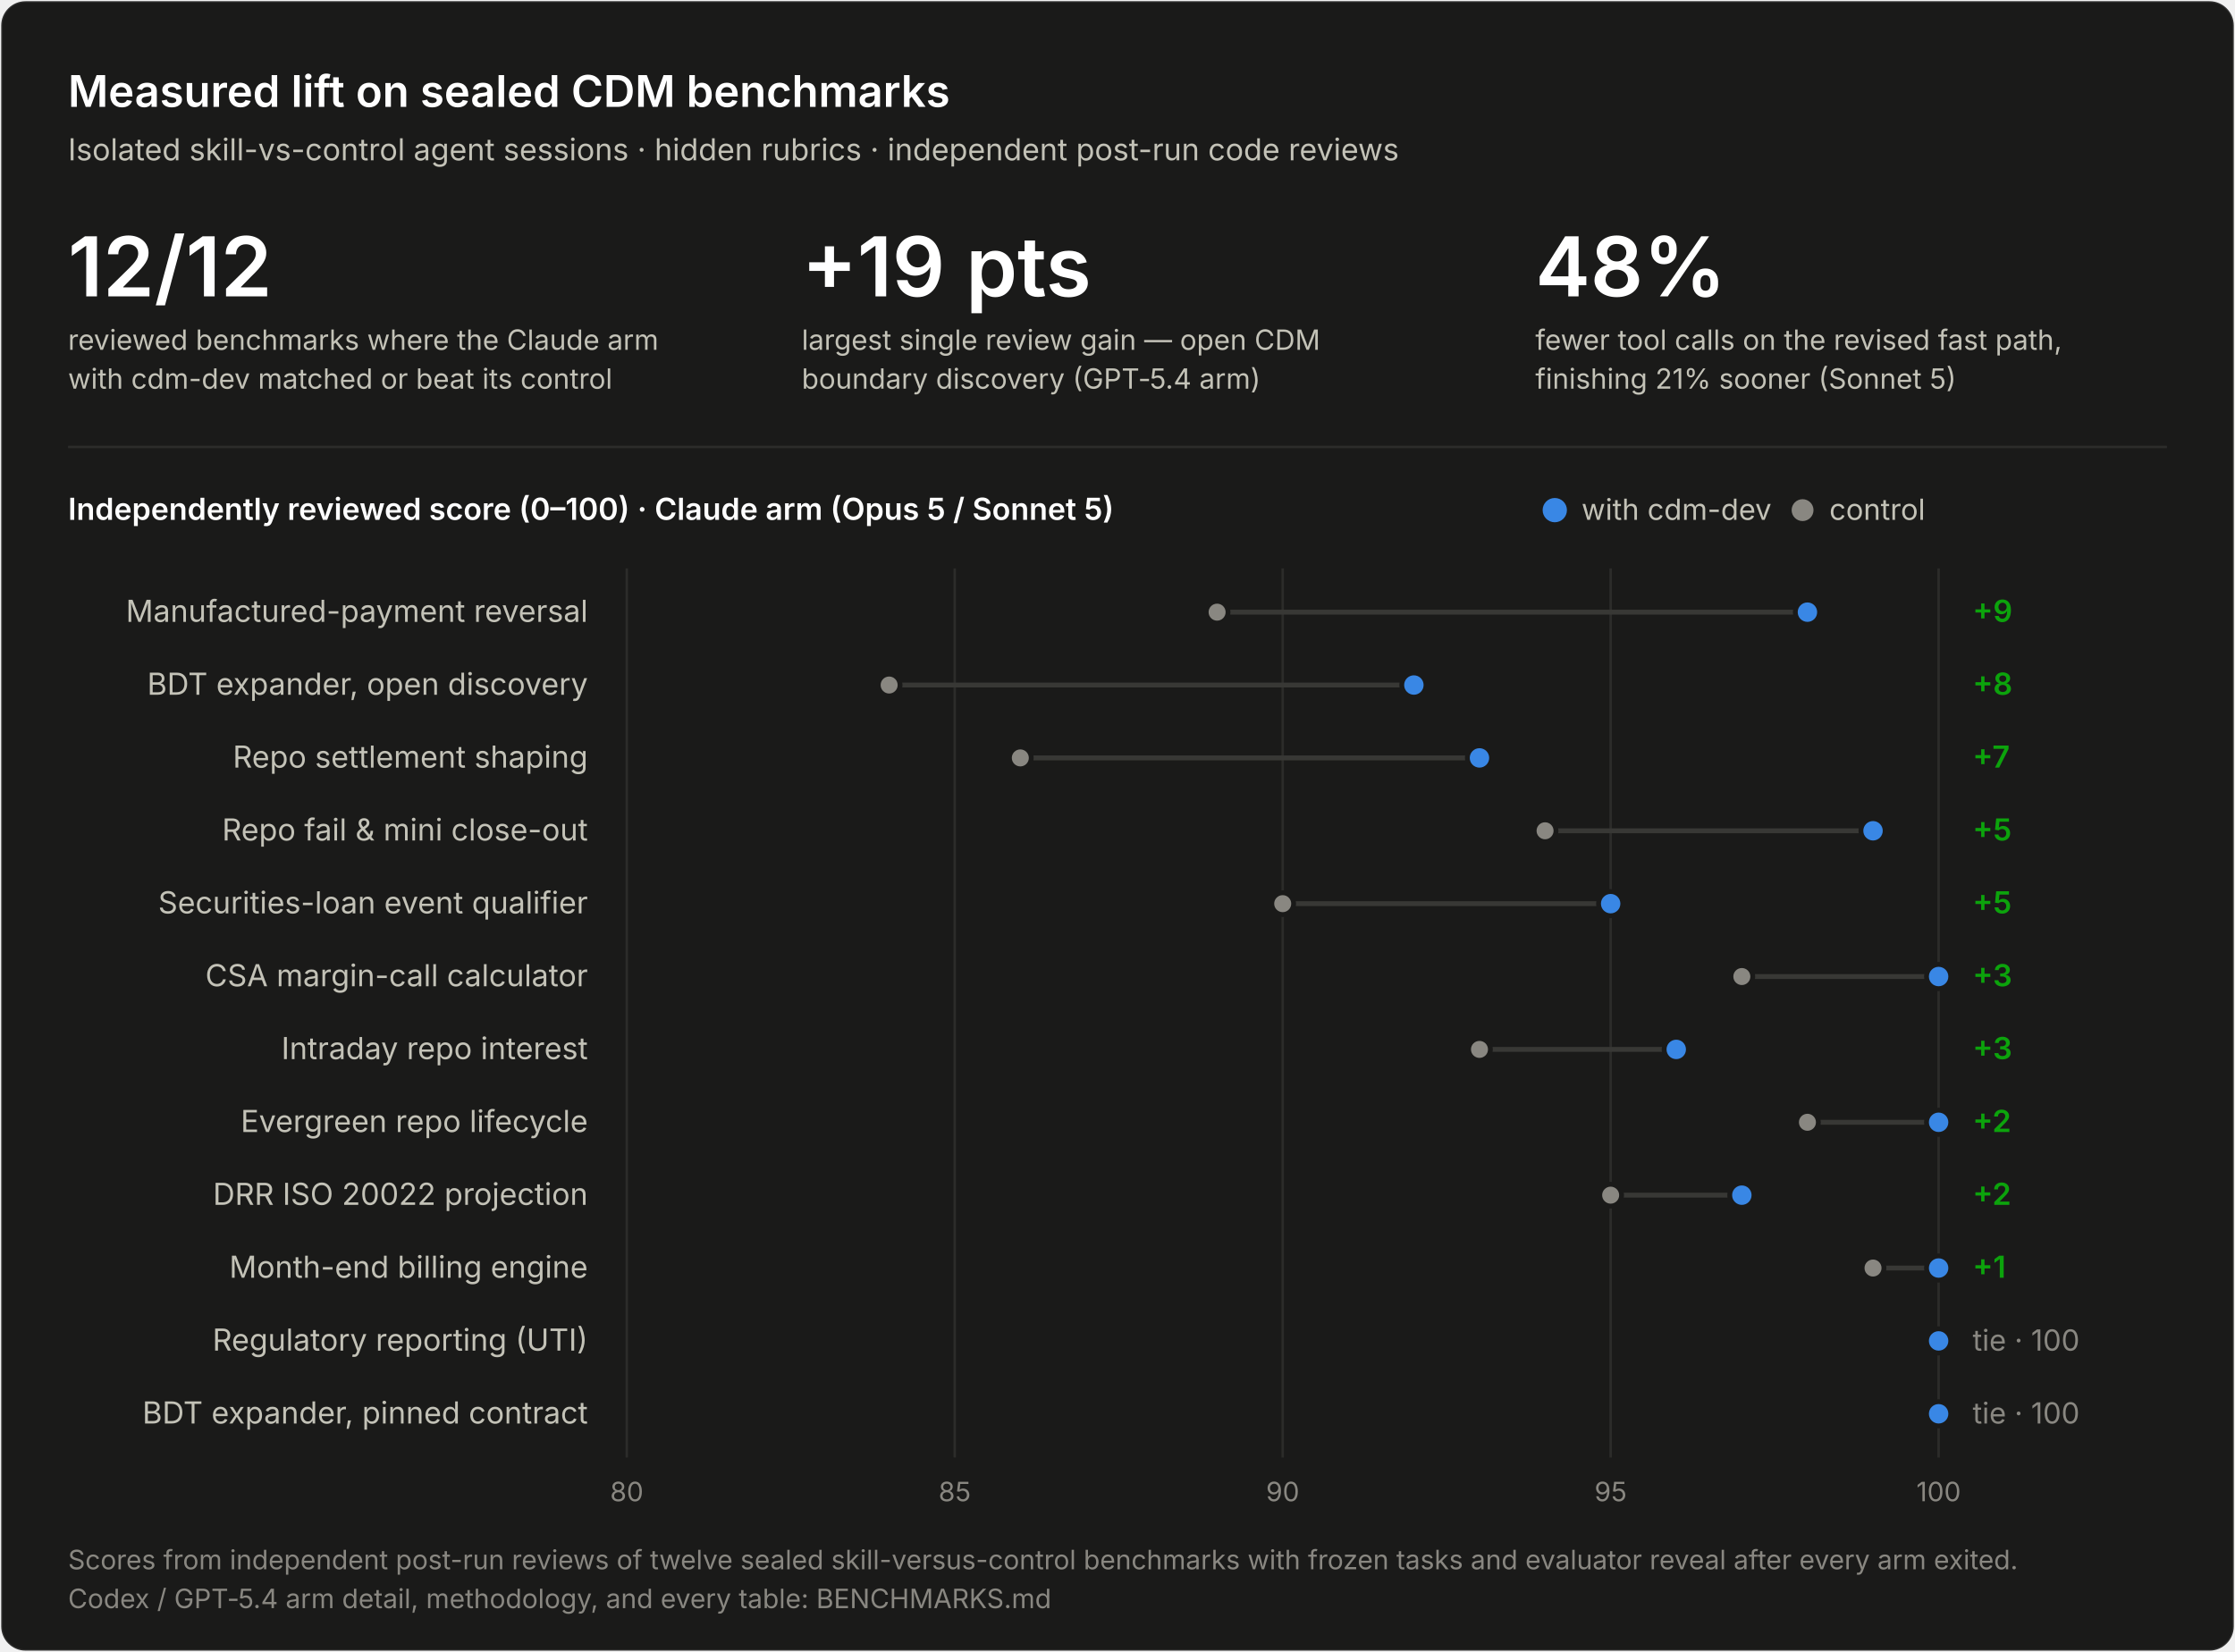
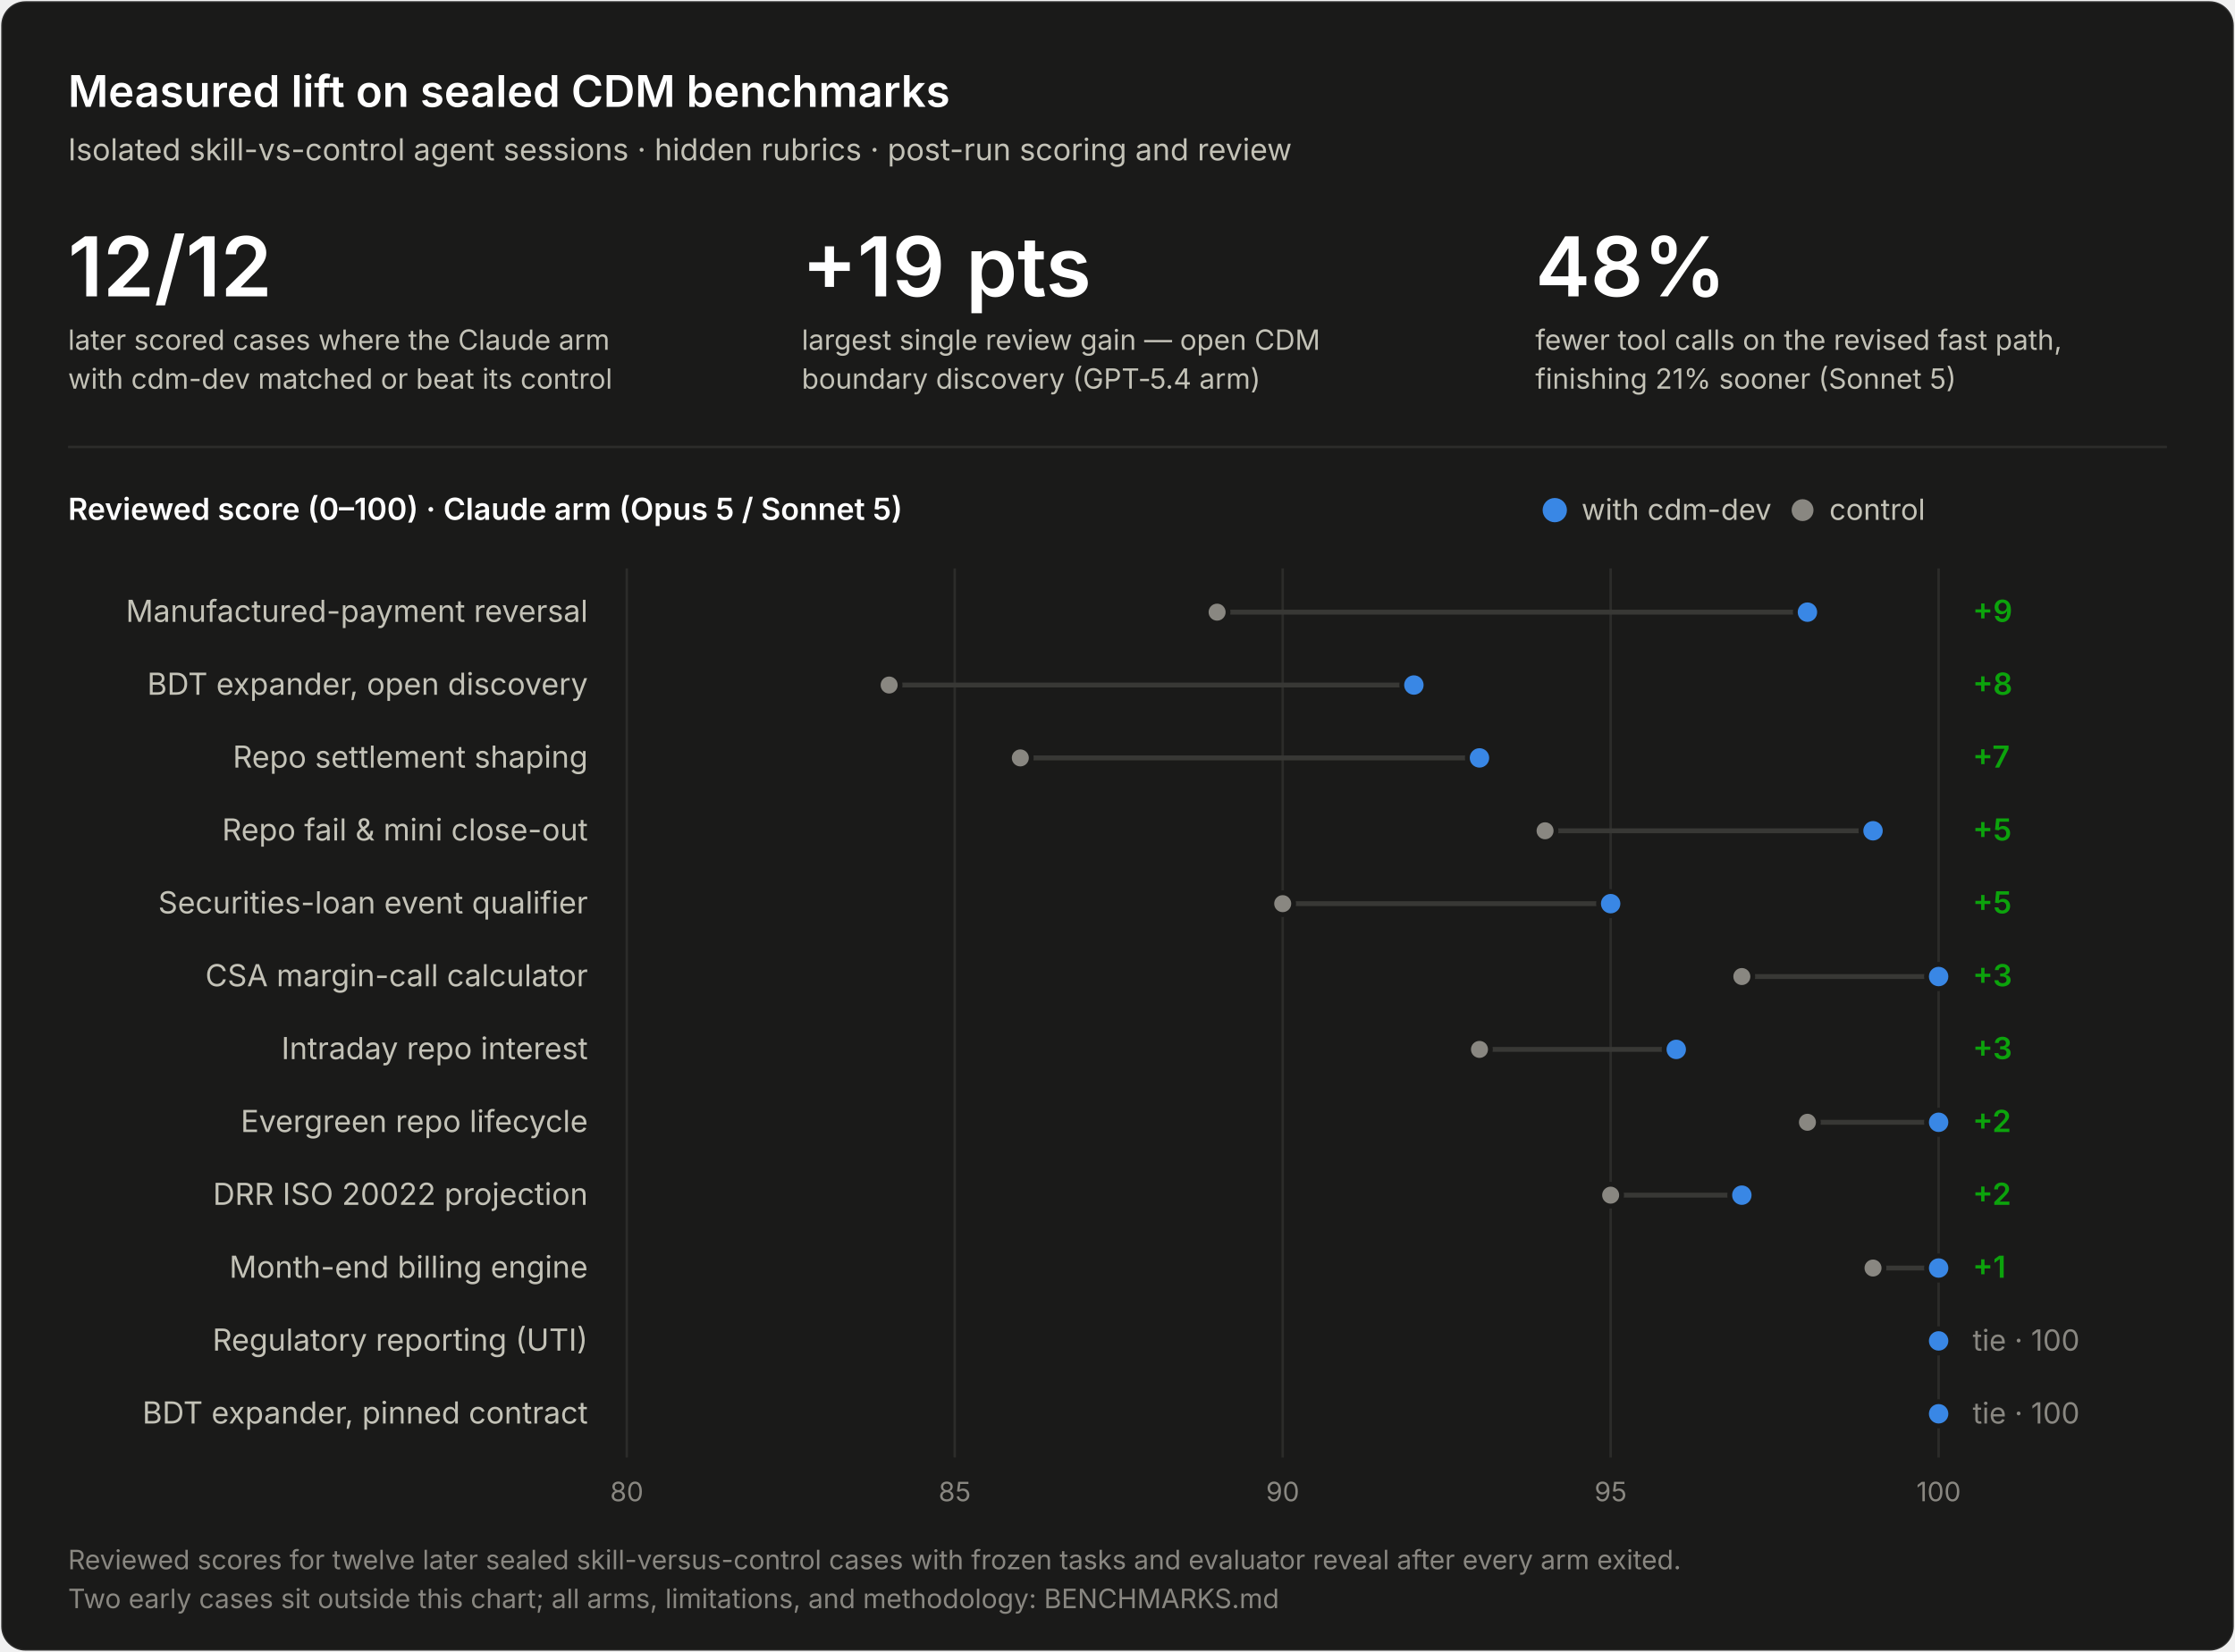
- <svg xmlns="http://www.w3.org/2000/svg" width="920" height="680" viewBox="0 0 920 680" role="img" aria-label="Independently reviewed scores for twelve sealed CDM benchmarks: the Claude arm using cdm-dev matched or beat its control in all twelve.">
+ <svg xmlns="http://www.w3.org/2000/svg" width="920" height="680" viewBox="0 0 920 680" role="img" aria-label="Reviewed scores for twelve later sealed CDM benchmarks: the Claude arm using cdm-dev matched or beat its control in all twelve.">
  <rect x="0.5" y="0.5" width="919" height="679" rx="10" fill="#1a1a19" stroke="rgba(255,255,255,0.10)" />
  <text x="28" y="44" font-family="system-ui, -apple-system, 'Segoe UI', sans-serif" font-size="18" font-weight="600" fill="#ffffff" text-anchor="start">Measured lift on sealed CDM benchmarks</text>
-   <text x="28" y="66" font-family="system-ui, -apple-system, 'Segoe UI', sans-serif" font-size="12.5" font-weight="400" fill="#c3c2b7" text-anchor="start">Isolated skill-vs-control agent sessions · hidden rubrics · independent post-run code reviews</text>
+   <text x="28" y="66" font-family="system-ui, -apple-system, 'Segoe UI', sans-serif" font-size="12.5" font-weight="400" fill="#c3c2b7" text-anchor="start">Isolated skill-vs-control agent sessions · hidden rubrics · post-run scoring and review</text>
  <text x="28" y="122" font-family="system-ui, -apple-system, 'Segoe UI', sans-serif" font-size="34" font-weight="600" fill="#ffffff" text-anchor="start">12/12</text>
-   <text x="28" y="144" font-family="system-ui, -apple-system, 'Segoe UI', sans-serif" font-size="11.5" font-weight="400" fill="#c3c2b7" text-anchor="start">reviewed benchmarks where the Claude arm</text>
+   <text x="28" y="144" font-family="system-ui, -apple-system, 'Segoe UI', sans-serif" font-size="11.5" font-weight="400" fill="#c3c2b7" text-anchor="start">later scored cases where the Claude arm</text>
  <text x="28" y="160" font-family="system-ui, -apple-system, 'Segoe UI', sans-serif" font-size="11.5" font-weight="400" fill="#c3c2b7" text-anchor="start">with cdm-dev matched or beat its control</text>
  <text x="330" y="122" font-family="system-ui, -apple-system, 'Segoe UI', sans-serif" font-size="34" font-weight="600" fill="#ffffff" text-anchor="start">+19 pts</text>
  <text x="330" y="144" font-family="system-ui, -apple-system, 'Segoe UI', sans-serif" font-size="11.5" font-weight="400" fill="#c3c2b7" text-anchor="start">largest single review gain — open CDM</text>
  <text x="330" y="160" font-family="system-ui, -apple-system, 'Segoe UI', sans-serif" font-size="11.5" font-weight="400" fill="#c3c2b7" text-anchor="start">boundary discovery (GPT‑5.4 arm)</text>
  <text x="632" y="122" font-family="system-ui, -apple-system, 'Segoe UI', sans-serif" font-size="34" font-weight="600" fill="#ffffff" text-anchor="start">48%</text>
  <text x="632" y="144" font-family="system-ui, -apple-system, 'Segoe UI', sans-serif" font-size="11.5" font-weight="400" fill="#c3c2b7" text-anchor="start">fewer tool calls on the revised fast path,</text>
  <text x="632" y="160" font-family="system-ui, -apple-system, 'Segoe UI', sans-serif" font-size="11.5" font-weight="400" fill="#c3c2b7" text-anchor="start">finishing 21% sooner (Sonnet 5)</text>
  <line x1="28" y1="184" x2="892" y2="184" stroke="#2c2c2a" stroke-width="1" />
-   <text x="28" y="214" font-family="system-ui, -apple-system, 'Segoe UI', sans-serif" font-size="12.5" font-weight="600" fill="#ffffff" text-anchor="start">Independently reviewed score (0–100) · Claude arm (Opus 5 / Sonnet 5)</text>
+   <text x="28" y="214" font-family="system-ui, -apple-system, 'Segoe UI', sans-serif" font-size="12.5" font-weight="600" fill="#ffffff" text-anchor="start">Reviewed score (0–100) · Claude arm (Opus 5 / Sonnet 5)</text>
  <circle cx="640" cy="210" r="5" fill="#3987e5" />
  <text x="651" y="214" font-family="system-ui, -apple-system, 'Segoe UI', sans-serif" font-size="12" font-weight="400" fill="#c3c2b7" text-anchor="start">with cdm-dev</text>
  <circle cx="742" cy="210" r="4.5" fill="#898781" />
  <text x="753" y="214" font-family="system-ui, -apple-system, 'Segoe UI', sans-serif" font-size="12" font-weight="400" fill="#c3c2b7" text-anchor="start">control</text>
  <line x1="258" y1="234" x2="258" y2="600" stroke="#2c2c2a" stroke-width="1" />
  <text x="258" y="618" font-family="system-ui, -apple-system, 'Segoe UI', sans-serif" font-size="11" font-weight="400" fill="#898781" text-anchor="middle" style="font-variant-numeric: tabular-nums">80</text>
  <line x1="393" y1="234" x2="393" y2="600" stroke="#2c2c2a" stroke-width="1" />
  <text x="393" y="618" font-family="system-ui, -apple-system, 'Segoe UI', sans-serif" font-size="11" font-weight="400" fill="#898781" text-anchor="middle" style="font-variant-numeric: tabular-nums">85</text>
  <line x1="528" y1="234" x2="528" y2="600" stroke="#2c2c2a" stroke-width="1" />
  <text x="528" y="618" font-family="system-ui, -apple-system, 'Segoe UI', sans-serif" font-size="11" font-weight="400" fill="#898781" text-anchor="middle" style="font-variant-numeric: tabular-nums">90</text>
  <line x1="663" y1="234" x2="663" y2="600" stroke="#2c2c2a" stroke-width="1" />
  <text x="663" y="618" font-family="system-ui, -apple-system, 'Segoe UI', sans-serif" font-size="11" font-weight="400" fill="#898781" text-anchor="middle" style="font-variant-numeric: tabular-nums">95</text>
  <line x1="798" y1="234" x2="798" y2="600" stroke="#2c2c2a" stroke-width="1" />
  <text x="798" y="618" font-family="system-ui, -apple-system, 'Segoe UI', sans-serif" font-size="11" font-weight="400" fill="#898781" text-anchor="middle" style="font-variant-numeric: tabular-nums">100</text>
  <text x="242" y="256" font-family="system-ui, -apple-system, 'Segoe UI', sans-serif" font-size="12.5" font-weight="400" fill="#c3c2b7" text-anchor="end">Manufactured-payment reversal</text>
  <line x1="501" y1="252" x2="744" y2="252" stroke="#383835" stroke-width="2" />
  <circle cx="501" cy="252" r="4.5" fill="#898781" stroke="#1a1a19" stroke-width="2" />
  <circle cx="744" cy="252" r="5" fill="#3987e5" stroke="#1a1a19" stroke-width="2" />
  <text x="812" y="256" font-family="system-ui, -apple-system, 'Segoe UI', sans-serif" font-size="12.5" font-weight="600" fill="#0ca30c" text-anchor="start" style="font-variant-numeric: tabular-nums">+9</text>
  <text x="242" y="286" font-family="system-ui, -apple-system, 'Segoe UI', sans-serif" font-size="12.5" font-weight="400" fill="#c3c2b7" text-anchor="end">BDT expander, open discovery</text>
  <line x1="366" y1="282" x2="582" y2="282" stroke="#383835" stroke-width="2" />
  <circle cx="366" cy="282" r="4.5" fill="#898781" stroke="#1a1a19" stroke-width="2" />
  <circle cx="582" cy="282" r="5" fill="#3987e5" stroke="#1a1a19" stroke-width="2" />
  <text x="812" y="286" font-family="system-ui, -apple-system, 'Segoe UI', sans-serif" font-size="12.5" font-weight="600" fill="#0ca30c" text-anchor="start" style="font-variant-numeric: tabular-nums">+8</text>
  <text x="242" y="316" font-family="system-ui, -apple-system, 'Segoe UI', sans-serif" font-size="12.5" font-weight="400" fill="#c3c2b7" text-anchor="end">Repo settlement shaping</text>
  <line x1="420" y1="312" x2="609" y2="312" stroke="#383835" stroke-width="2" />
  <circle cx="420" cy="312" r="4.5" fill="#898781" stroke="#1a1a19" stroke-width="2" />
  <circle cx="609" cy="312" r="5" fill="#3987e5" stroke="#1a1a19" stroke-width="2" />
  <text x="812" y="316" font-family="system-ui, -apple-system, 'Segoe UI', sans-serif" font-size="12.5" font-weight="600" fill="#0ca30c" text-anchor="start" style="font-variant-numeric: tabular-nums">+7</text>
  <text x="242" y="346" font-family="system-ui, -apple-system, 'Segoe UI', sans-serif" font-size="12.5" font-weight="400" fill="#c3c2b7" text-anchor="end">Repo fail &amp; mini close-out</text>
  <line x1="636" y1="342" x2="771" y2="342" stroke="#383835" stroke-width="2" />
  <circle cx="636" cy="342" r="4.5" fill="#898781" stroke="#1a1a19" stroke-width="2" />
  <circle cx="771" cy="342" r="5" fill="#3987e5" stroke="#1a1a19" stroke-width="2" />
  <text x="812" y="346" font-family="system-ui, -apple-system, 'Segoe UI', sans-serif" font-size="12.5" font-weight="600" fill="#0ca30c" text-anchor="start" style="font-variant-numeric: tabular-nums">+5</text>
  <text x="242" y="376" font-family="system-ui, -apple-system, 'Segoe UI', sans-serif" font-size="12.5" font-weight="400" fill="#c3c2b7" text-anchor="end">Securities-loan event qualifier</text>
  <line x1="528" y1="372" x2="663" y2="372" stroke="#383835" stroke-width="2" />
  <circle cx="528" cy="372" r="4.5" fill="#898781" stroke="#1a1a19" stroke-width="2" />
  <circle cx="663" cy="372" r="5" fill="#3987e5" stroke="#1a1a19" stroke-width="2" />
  <text x="812" y="376" font-family="system-ui, -apple-system, 'Segoe UI', sans-serif" font-size="12.5" font-weight="600" fill="#0ca30c" text-anchor="start" style="font-variant-numeric: tabular-nums">+5</text>
  <text x="242" y="406" font-family="system-ui, -apple-system, 'Segoe UI', sans-serif" font-size="12.5" font-weight="400" fill="#c3c2b7" text-anchor="end">CSA margin-call calculator</text>
  <line x1="717" y1="402" x2="798" y2="402" stroke="#383835" stroke-width="2" />
  <circle cx="717" cy="402" r="4.5" fill="#898781" stroke="#1a1a19" stroke-width="2" />
  <circle cx="798" cy="402" r="5" fill="#3987e5" stroke="#1a1a19" stroke-width="2" />
  <text x="812" y="406" font-family="system-ui, -apple-system, 'Segoe UI', sans-serif" font-size="12.5" font-weight="600" fill="#0ca30c" text-anchor="start" style="font-variant-numeric: tabular-nums">+3</text>
  <text x="242" y="436" font-family="system-ui, -apple-system, 'Segoe UI', sans-serif" font-size="12.5" font-weight="400" fill="#c3c2b7" text-anchor="end">Intraday repo interest</text>
  <line x1="609" y1="432" x2="690" y2="432" stroke="#383835" stroke-width="2" />
  <circle cx="609" cy="432" r="4.5" fill="#898781" stroke="#1a1a19" stroke-width="2" />
  <circle cx="690" cy="432" r="5" fill="#3987e5" stroke="#1a1a19" stroke-width="2" />
  <text x="812" y="436" font-family="system-ui, -apple-system, 'Segoe UI', sans-serif" font-size="12.5" font-weight="600" fill="#0ca30c" text-anchor="start" style="font-variant-numeric: tabular-nums">+3</text>
  <text x="242" y="466" font-family="system-ui, -apple-system, 'Segoe UI', sans-serif" font-size="12.5" font-weight="400" fill="#c3c2b7" text-anchor="end">Evergreen repo lifecycle</text>
  <line x1="744" y1="462" x2="798" y2="462" stroke="#383835" stroke-width="2" />
  <circle cx="744" cy="462" r="4.5" fill="#898781" stroke="#1a1a19" stroke-width="2" />
  <circle cx="798" cy="462" r="5" fill="#3987e5" stroke="#1a1a19" stroke-width="2" />
  <text x="812" y="466" font-family="system-ui, -apple-system, 'Segoe UI', sans-serif" font-size="12.5" font-weight="600" fill="#0ca30c" text-anchor="start" style="font-variant-numeric: tabular-nums">+2</text>
  <text x="242" y="496" font-family="system-ui, -apple-system, 'Segoe UI', sans-serif" font-size="12.5" font-weight="400" fill="#c3c2b7" text-anchor="end">DRR ISO 20022 projection</text>
  <line x1="663" y1="492" x2="717" y2="492" stroke="#383835" stroke-width="2" />
  <circle cx="663" cy="492" r="4.5" fill="#898781" stroke="#1a1a19" stroke-width="2" />
  <circle cx="717" cy="492" r="5" fill="#3987e5" stroke="#1a1a19" stroke-width="2" />
  <text x="812" y="496" font-family="system-ui, -apple-system, 'Segoe UI', sans-serif" font-size="12.5" font-weight="600" fill="#0ca30c" text-anchor="start" style="font-variant-numeric: tabular-nums">+2</text>
  <text x="242" y="526" font-family="system-ui, -apple-system, 'Segoe UI', sans-serif" font-size="12.5" font-weight="400" fill="#c3c2b7" text-anchor="end">Month-end billing engine</text>
  <line x1="771" y1="522" x2="798" y2="522" stroke="#383835" stroke-width="2" />
  <circle cx="771" cy="522" r="4.5" fill="#898781" stroke="#1a1a19" stroke-width="2" />
  <circle cx="798" cy="522" r="5" fill="#3987e5" stroke="#1a1a19" stroke-width="2" />
  <text x="812" y="526" font-family="system-ui, -apple-system, 'Segoe UI', sans-serif" font-size="12.5" font-weight="600" fill="#0ca30c" text-anchor="start" style="font-variant-numeric: tabular-nums">+1</text>
  <text x="242" y="556" font-family="system-ui, -apple-system, 'Segoe UI', sans-serif" font-size="12.5" font-weight="400" fill="#c3c2b7" text-anchor="end">Regulatory reporting (UTI)</text>
  <circle cx="798" cy="552" r="5" fill="#3987e5" stroke="#1a1a19" stroke-width="2" />
  <text x="812" y="556" font-family="system-ui, -apple-system, 'Segoe UI', sans-serif" font-size="12" font-weight="400" fill="#898781" text-anchor="start">tie · 100</text>
  <text x="242" y="586" font-family="system-ui, -apple-system, 'Segoe UI', sans-serif" font-size="12.5" font-weight="400" fill="#c3c2b7" text-anchor="end">BDT expander, pinned contract</text>
  <circle cx="798" cy="582" r="5" fill="#3987e5" stroke="#1a1a19" stroke-width="2" />
  <text x="812" y="586" font-family="system-ui, -apple-system, 'Segoe UI', sans-serif" font-size="12" font-weight="400" fill="#898781" text-anchor="start">tie · 100</text>
-   <text x="28" y="646" font-family="system-ui, -apple-system, 'Segoe UI', sans-serif" font-size="11" font-weight="400" fill="#898781" text-anchor="start">Scores from independent post-run reviews of twelve sealed skill-versus-control benchmarks with frozen tasks and evaluator reveal after every arm exited.</text>
-   <text x="28" y="662" font-family="system-ui, -apple-system, 'Segoe UI', sans-serif" font-size="11" font-weight="400" fill="#898781" text-anchor="start">Codex / GPT‑5.4 arm detail, methodology, and every table: BENCHMARKS.md</text>
+   <text x="28" y="646" font-family="system-ui, -apple-system, 'Segoe UI', sans-serif" font-size="11" font-weight="400" fill="#898781" text-anchor="start">Reviewed scores for twelve later sealed skill-versus-control cases with frozen tasks and evaluator reveal after every arm exited.</text>
+   <text x="28" y="662" font-family="system-ui, -apple-system, 'Segoe UI', sans-serif" font-size="11" font-weight="400" fill="#898781" text-anchor="start">Two early cases sit outside this chart; all arms, limitations, and methodology: BENCHMARKS.md</text>
</svg>
